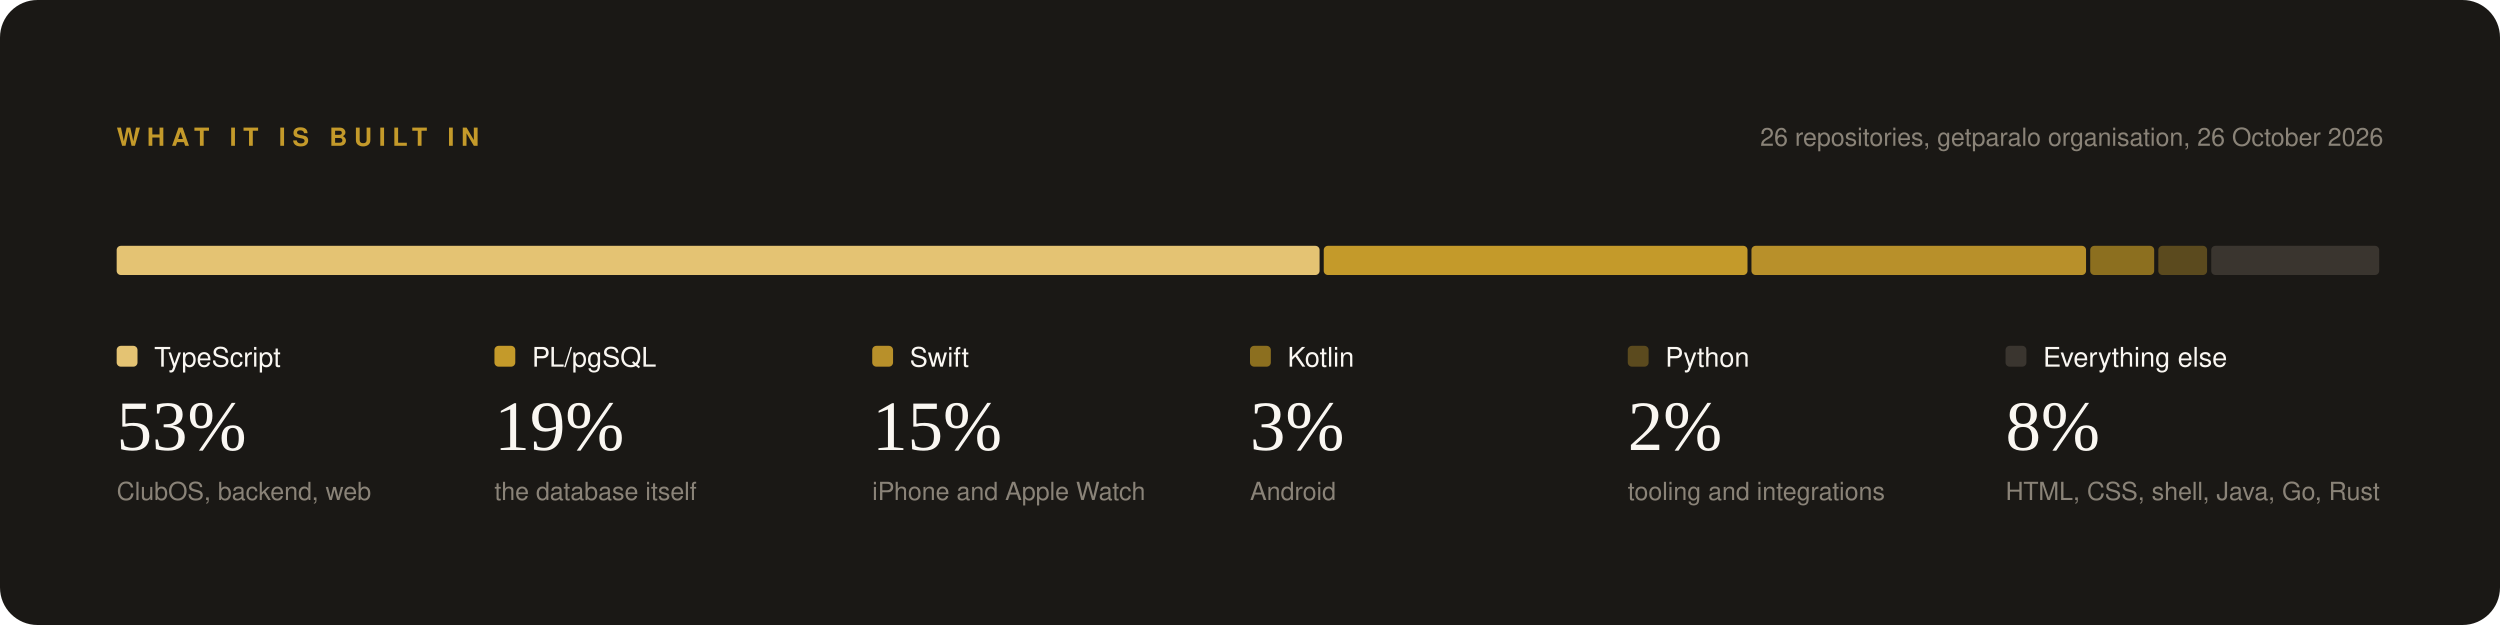
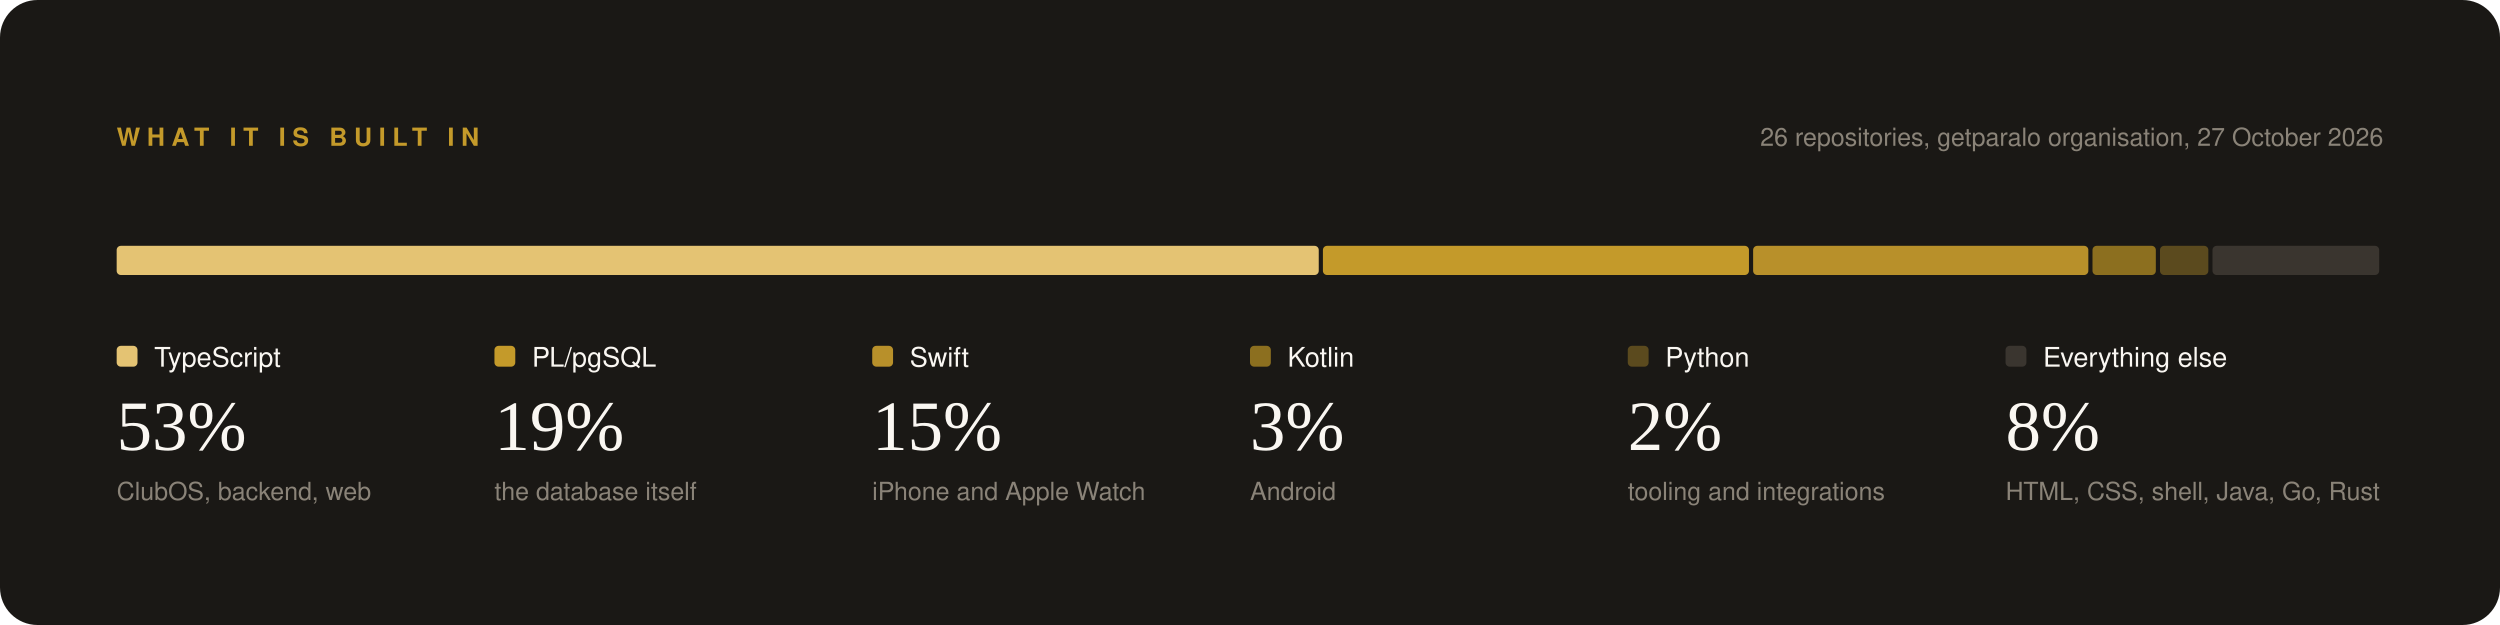
<svg xmlns="http://www.w3.org/2000/svg" width="1200" height="300" viewBox="0 0 1200 300" role="img" aria-label="Languages across Paralo repositories">
  <rect width="1200" height="300" rx="18" fill="#1A1815" />
  <text x="56" y="70" font-family="-apple-system, 'Helvetica Neue', Helvetica, Arial, sans-serif" font-size="12" letter-spacing="3.2" font-weight="600" fill="#C49A2A">WHAT IT IS BUILT IN</text>
-   <text x="1144" y="70" text-anchor="end" font-family="-apple-system, 'Helvetica Neue', Helvetica, Arial, sans-serif" font-size="12" fill="#8A8378">26 repositories, getparalo organisation, 26 October 2026</text>
-   <rect x="56.0" y="118" width="577.4" height="14" rx="2" fill="#E4C373">
-     <animate attributeName="width" values="0;0;577.4" keyTimes="0;0.125;1" dur="0.80s" begin="0s" fill="freeze" calcMode="spline" keySplines="0 0 1 1;0.2 0.7 0.2 1" />
+   <text x="1144" y="70" text-anchor="end" font-family="-apple-system, 'Helvetica Neue', Helvetica, Arial, sans-serif" font-size="12" fill="#8A8378">26 repositories, getparalo organisation, 27 October 2026</text>
+   <rect x="56.0" y="118" width="577.0" height="14" rx="2" fill="#E4C373">
+     <animate attributeName="width" values="0;0;577.0" keyTimes="0;0.125;1" dur="0.80s" begin="0s" fill="freeze" calcMode="spline" keySplines="0 0 1 1;0.2 0.7 0.2 1" />
  </rect>
-   <rect x="635.4" y="118" width="203.4" height="14" rx="2" fill="#C49A2A">
-     <animate attributeName="width" values="0;0;203.4" keyTimes="0;0.239;1" dur="0.92s" begin="0s" fill="freeze" calcMode="spline" keySplines="0 0 1 1;0.2 0.7 0.2 1" />
+   <rect x="635.0" y="118" width="204.5" height="14" rx="2" fill="#C49A2A">
+     <animate attributeName="width" values="0;0;204.5" keyTimes="0;0.239;1" dur="0.92s" begin="0s" fill="freeze" calcMode="spline" keySplines="0 0 1 1;0.2 0.7 0.2 1" />
  </rect>
-   <rect x="840.7" y="118" width="160.6" height="14" rx="2" fill="#B8902A">
-     <animate attributeName="width" values="0;0;160.6" keyTimes="0;0.327;1" dur="1.04s" begin="0s" fill="freeze" calcMode="spline" keySplines="0 0 1 1;0.2 0.7 0.2 1" />
+   <rect x="841.5" y="118" width="160.9" height="14" rx="2" fill="#B8902A">
+     <animate attributeName="width" values="0;0;160.9" keyTimes="0;0.327;1" dur="1.04s" begin="0s" fill="freeze" calcMode="spline" keySplines="0 0 1 1;0.2 0.7 0.2 1" />
  </rect>
-   <rect x="1003.3" y="118" width="30.7" height="14" rx="2" fill="#8C6F1F">
-     <animate attributeName="width" values="0;0;30.7" keyTimes="0;0.397;1" dur="1.16s" begin="0s" fill="freeze" calcMode="spline" keySplines="0 0 1 1;0.2 0.7 0.2 1" />
+   <rect x="1004.4" y="118" width="30.4" height="14" rx="2" fill="#8C6F1F">
+     <animate attributeName="width" values="0;0;30.4" keyTimes="0;0.397;1" dur="1.16s" begin="0s" fill="freeze" calcMode="spline" keySplines="0 0 1 1;0.2 0.7 0.2 1" />
  </rect>
-   <rect x="1036.0" y="118" width="23.4" height="14" rx="2" fill="#5B4A1E">
-     <animate attributeName="width" values="0;0;23.4" keyTimes="0;0.453;1" dur="1.28s" begin="0s" fill="freeze" calcMode="spline" keySplines="0 0 1 1;0.2 0.7 0.2 1" />
+   <rect x="1036.8" y="118" width="23.2" height="14" rx="2" fill="#5B4A1E">
+     <animate attributeName="width" values="0;0;23.2" keyTimes="0;0.453;1" dur="1.28s" begin="0s" fill="freeze" calcMode="spline" keySplines="0 0 1 1;0.2 0.7 0.2 1" />
  </rect>
-   <rect x="1061.4" y="118" width="80.6" height="14" rx="2" fill="#3A352F">
-     <animate attributeName="width" values="0;0;80.6" keyTimes="0;0.500;1" dur="1.40s" begin="0s" fill="freeze" calcMode="spline" keySplines="0 0 1 1;0.2 0.7 0.2 1" />
+   <rect x="1062.0" y="118" width="80.0" height="14" rx="2" fill="#3A352F">
+     <animate attributeName="width" values="0;0;80.0" keyTimes="0;0.500;1" dur="1.40s" begin="0s" fill="freeze" calcMode="spline" keySplines="0 0 1 1;0.2 0.7 0.2 1" />
  </rect>
  <rect x="56.0" y="166" width="10" height="10" rx="2" fill="#E4C373" />
  <text x="74.0" y="176" font-family="-apple-system, 'Helvetica Neue', Helvetica, Arial, sans-serif" font-size="13" fill="#FAF7F2">TypeScript</text>
  <text x="56.0" y="216" font-family="Georgia, 'Times New Roman', Times, serif" font-size="34" fill="#FAF7F2">53%</text>
  <text x="56.0" y="240" font-family="-apple-system, 'Helvetica Neue', Helvetica, Arial, sans-serif" font-size="12" fill="#8A8378">ClubOS, backend, web</text>
  <rect x="237.333" y="166" width="10" height="10" rx="2" fill="#C49A2A" />
  <text x="255.333" y="176" font-family="-apple-system, 'Helvetica Neue', Helvetica, Arial, sans-serif" font-size="13" fill="#FAF7F2">PL/pgSQL</text>
  <text x="237.333" y="216" font-family="Georgia, 'Times New Roman', Times, serif" font-size="34" fill="#FAF7F2">19%</text>
  <text x="237.333" y="240" font-family="-apple-system, 'Helvetica Neue', Helvetica, Arial, sans-serif" font-size="12" fill="#8A8378">the database itself</text>
  <rect x="418.667" y="166" width="10" height="10" rx="2" fill="#B8902A" />
  <text x="436.667" y="176" font-family="-apple-system, 'Helvetica Neue', Helvetica, Arial, sans-serif" font-size="13" fill="#FAF7F2">Swift</text>
  <text x="418.667" y="216" font-family="Georgia, 'Times New Roman', Times, serif" font-size="34" fill="#FAF7F2">15%</text>
  <text x="418.667" y="240" font-family="-apple-system, 'Helvetica Neue', Helvetica, Arial, sans-serif" font-size="12" fill="#8A8378">iPhone and Apple Watch</text>
  <rect x="600.0" y="166" width="10" height="10" rx="2" fill="#8C6F1F" />
  <text x="618.0" y="176" font-family="-apple-system, 'Helvetica Neue', Helvetica, Arial, sans-serif" font-size="13" fill="#FAF7F2">Kotlin</text>
  <text x="600.0" y="216" font-family="Georgia, 'Times New Roman', Times, serif" font-size="34" fill="#FAF7F2">3%</text>
  <text x="600.0" y="240" font-family="-apple-system, 'Helvetica Neue', Helvetica, Arial, sans-serif" font-size="12" fill="#8A8378">Android</text>
  <rect x="781.333" y="166" width="10" height="10" rx="2" fill="#5B4A1E" />
  <text x="799.333" y="176" font-family="-apple-system, 'Helvetica Neue', Helvetica, Arial, sans-serif" font-size="13" fill="#FAF7F2">Python</text>
  <text x="781.333" y="216" font-family="Georgia, 'Times New Roman', Times, serif" font-size="34" fill="#FAF7F2">2%</text>
  <text x="781.333" y="240" font-family="-apple-system, 'Helvetica Neue', Helvetica, Arial, sans-serif" font-size="12" fill="#8A8378">tooling and integrations</text>
  <rect x="962.667" y="166" width="10" height="10" rx="2" fill="#3A352F" />
  <text x="980.667" y="176" font-family="-apple-system, 'Helvetica Neue', Helvetica, Arial, sans-serif" font-size="13" fill="#FAF7F2">Everything else</text>
  <text x="962.667" y="216" font-family="Georgia, 'Times New Roman', Times, serif" font-size="34" fill="#FAF7F2">8%</text>
  <text x="962.667" y="240" font-family="-apple-system, 'Helvetica Neue', Helvetica, Arial, sans-serif" font-size="12" fill="#8A8378">HTML, CSS, shell, Java, Go, Rust</text>
</svg>
